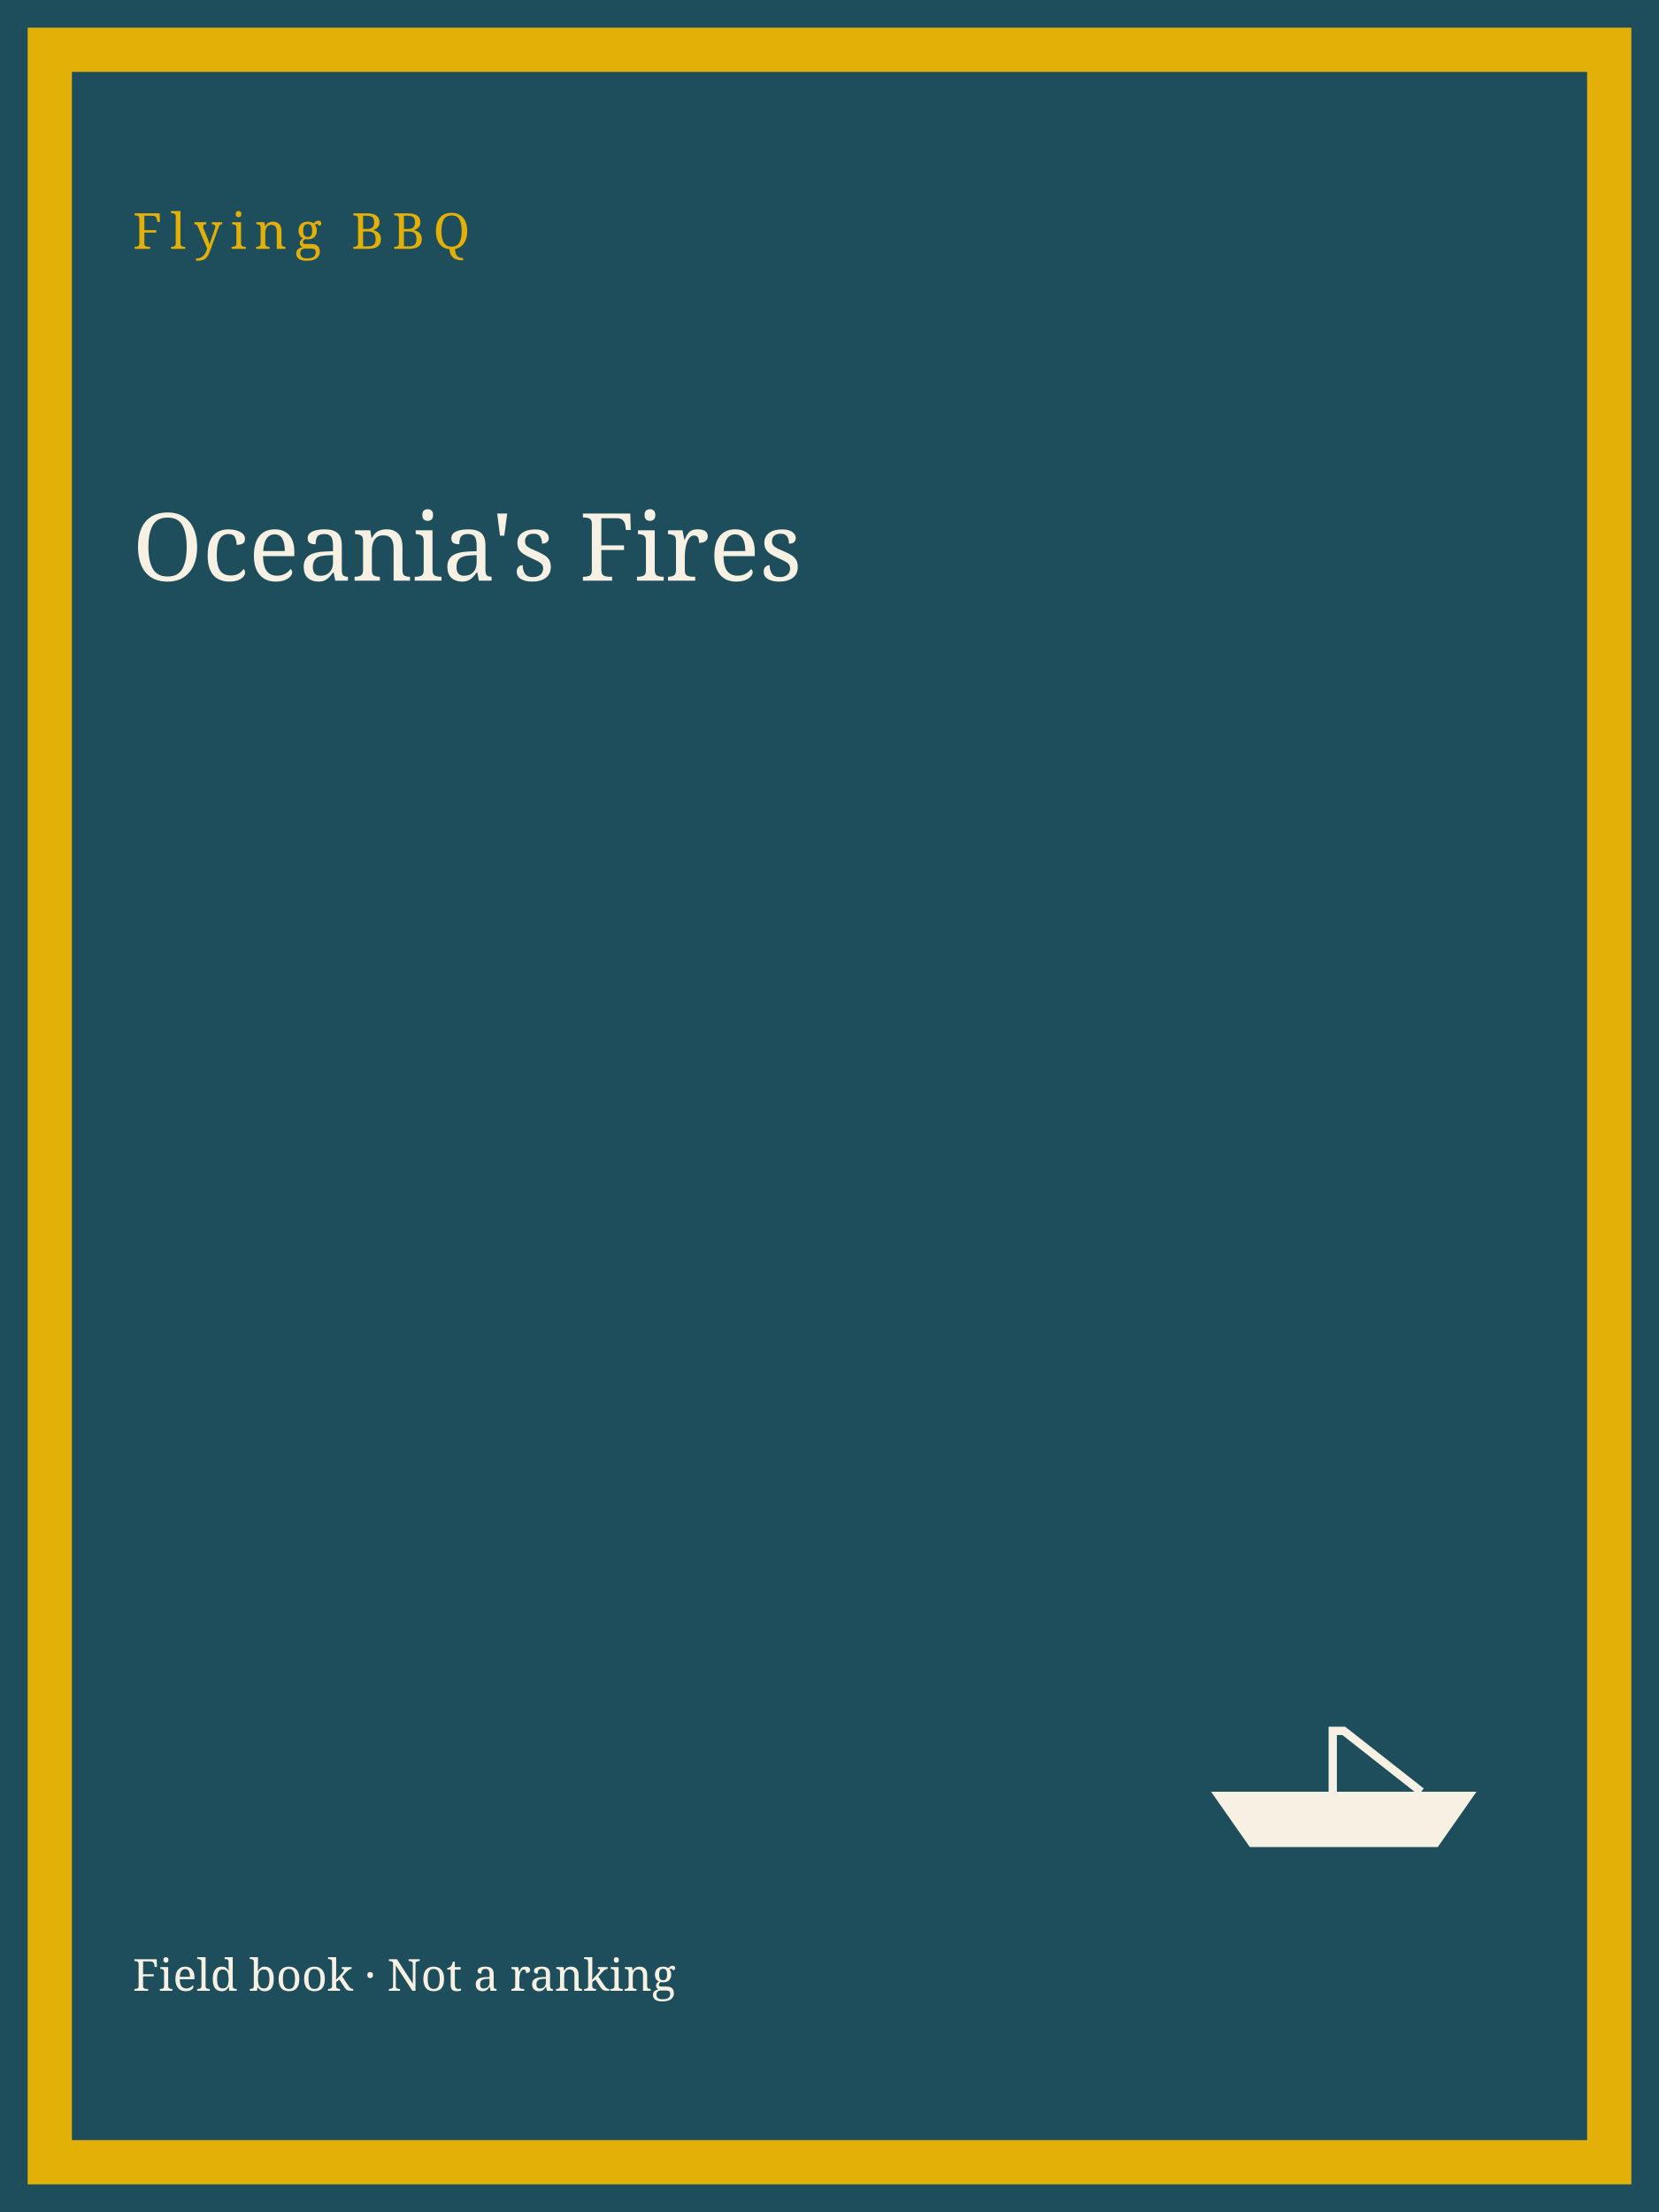
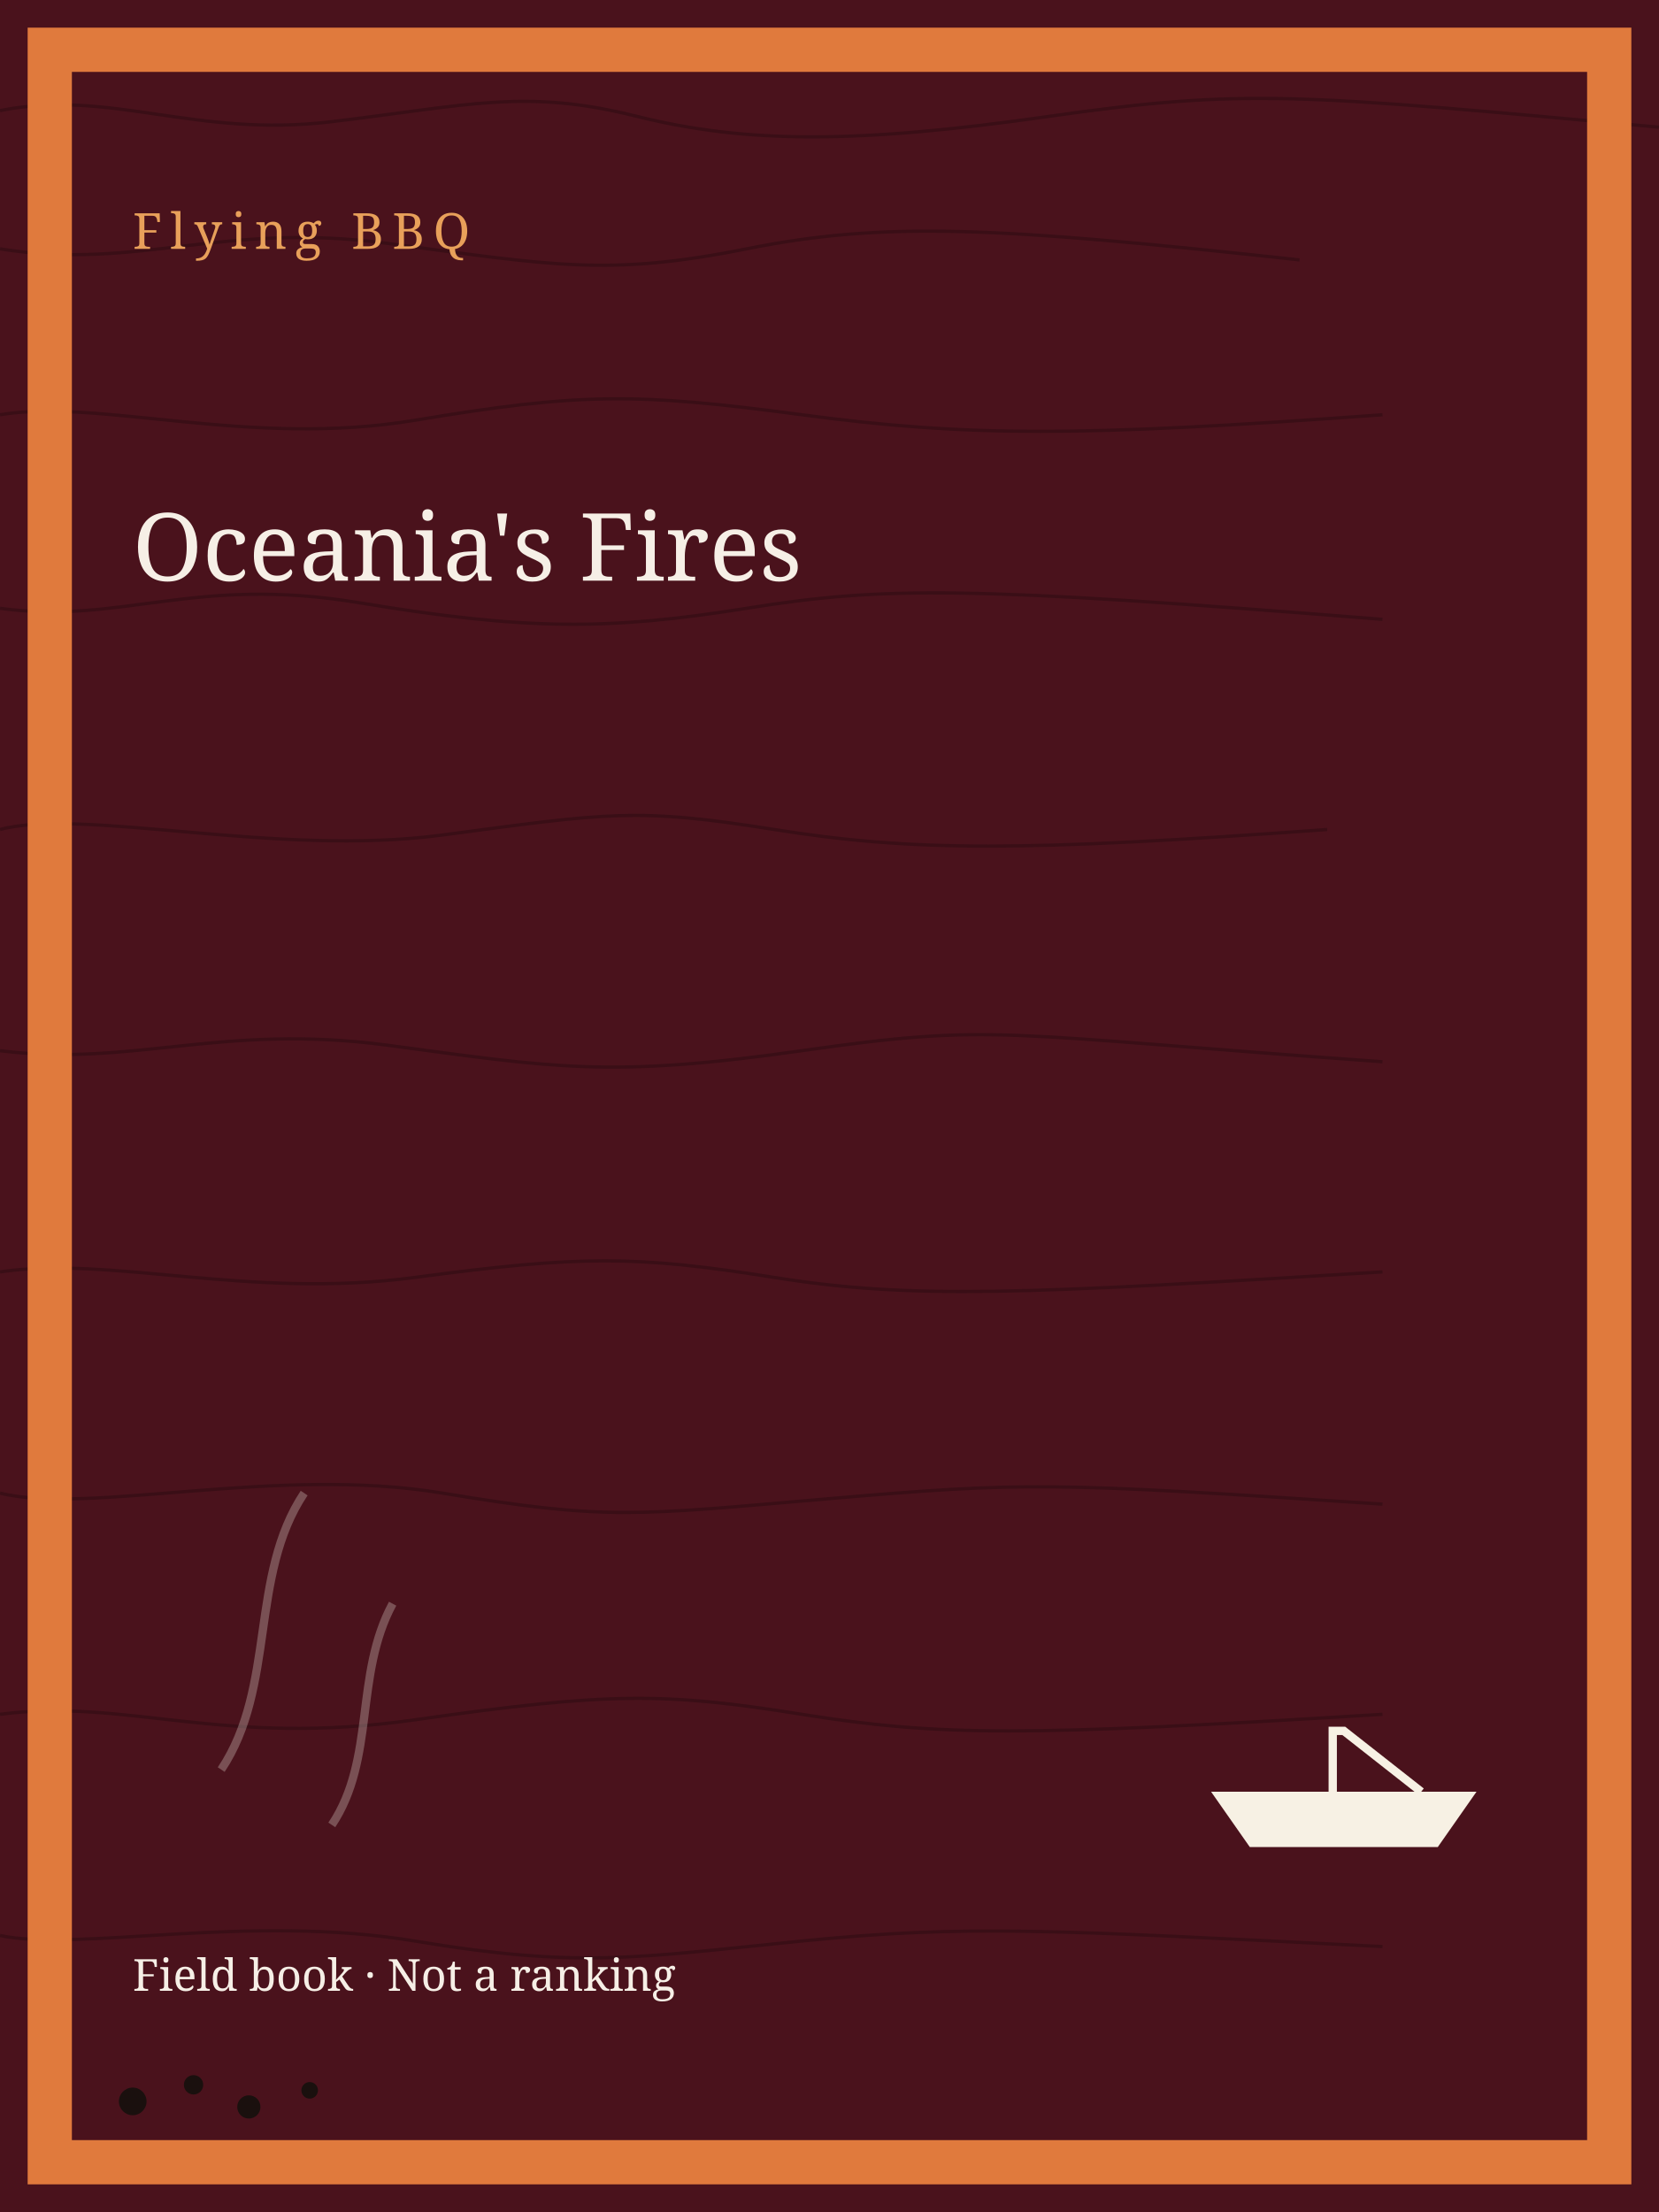
<svg xmlns="http://www.w3.org/2000/svg" viewBox="0 0 600 800">
-   <rect width="600" height="800" fill="#1e4d5c" />
-   <rect x="18" y="18" width="564" height="764" fill="none" stroke="#e2b007" stroke-width="16" />
-   <text x="48" y="90" fill="#e2b007" font-family="Georgia, serif" font-size="18" letter-spacing="3">Flying BBQ</text>
-   <text x="48" y="210" fill="#f7f1e4" font-family="Georgia, serif" font-size="34">Oceania's Fires</text>
+   <rect width="600" height="800" fill="#4a121c" />
+   <g fill="none" stroke="#2a0a10" stroke-width="1.2" opacity="0.5">
+     <path d="M0 40c40-8 70 10 120 4s70-12 110-2 80 10 150 0 90-8 220 4" />
+     <path d="M0 90c50 8 80-10 140-2s80 12 130 2 90-8 200 4" />
+     <path d="M0 150c36-6 90 12 150 2s80-10 140-2 100 8 210 0" />
+     <path d="M0 220c44 6 70-12 130-2s90 10 140 2 80-8 230 4" />
+     <path d="M0 300c30-8 100 10 160 2s70-10 120-2 90 8 200 0" />
+     <path d="M0 380c48 6 80-10 140-2s80 12 150 2 70-6 210 4" />
+     <path d="M0 460c40-6 90 10 150 2s80-8 130 0 90 6 220-2" />
+     <path d="M0 540c32 8 100-10 160 0s70 8 140 2 80-6 200 2" />
+     <path d="M0 620c46-6 80 12 150 2s90-10 140-2 80 8 210 0" />
+     <path d="M0 700c28 6 90-8 150 2s80 6 140 0 90-4 210 2" />
+   </g>
+   <g fill="#1a100e">
+     <circle cx="48" cy="760" r="5" />
+     <circle cx="70" cy="754" r="3.5" />
+     <circle cx="90" cy="762" r="4.2" />
+     <circle cx="112" cy="756" r="3" />
+   </g>
+   <g fill="none" stroke="#f6efe6" stroke-width="3" opacity="0.28">
+     <path d="M80 640c20-30 10-70 30-100" />
+     <path d="M120 660c16-24 8-54 22-80" />
+   </g>
+   <rect x="18" y="18" width="564" height="764" fill="none" stroke="#e07a3d" stroke-width="16" />
+   <text x="48" y="90" fill="#e8a05a" font-family="Georgia, serif" font-size="18" letter-spacing="3">Flying BBQ</text>
+   <text x="48" y="210" fill="#f6efe6" font-family="Georgia, serif" font-size="34">Oceania's Fires</text>
  <g transform="translate(430, 620)">
    <path d="M8 28h96l-14 20H22z" fill="#f7f1e4" />
    <path d="M52 28V6h4l28 22" stroke="#f7f1e4" fill="none" stroke-width="3" />
  </g>
-   <text x="48" y="720" fill="#f7f1e4" font-family="Georgia, serif" font-size="16">Field book · Not a ranking</text>
+   <text x="48" y="720" fill="#f6efe6" font-family="Georgia, serif" font-size="16">Field book · Not a ranking</text>
</svg>
